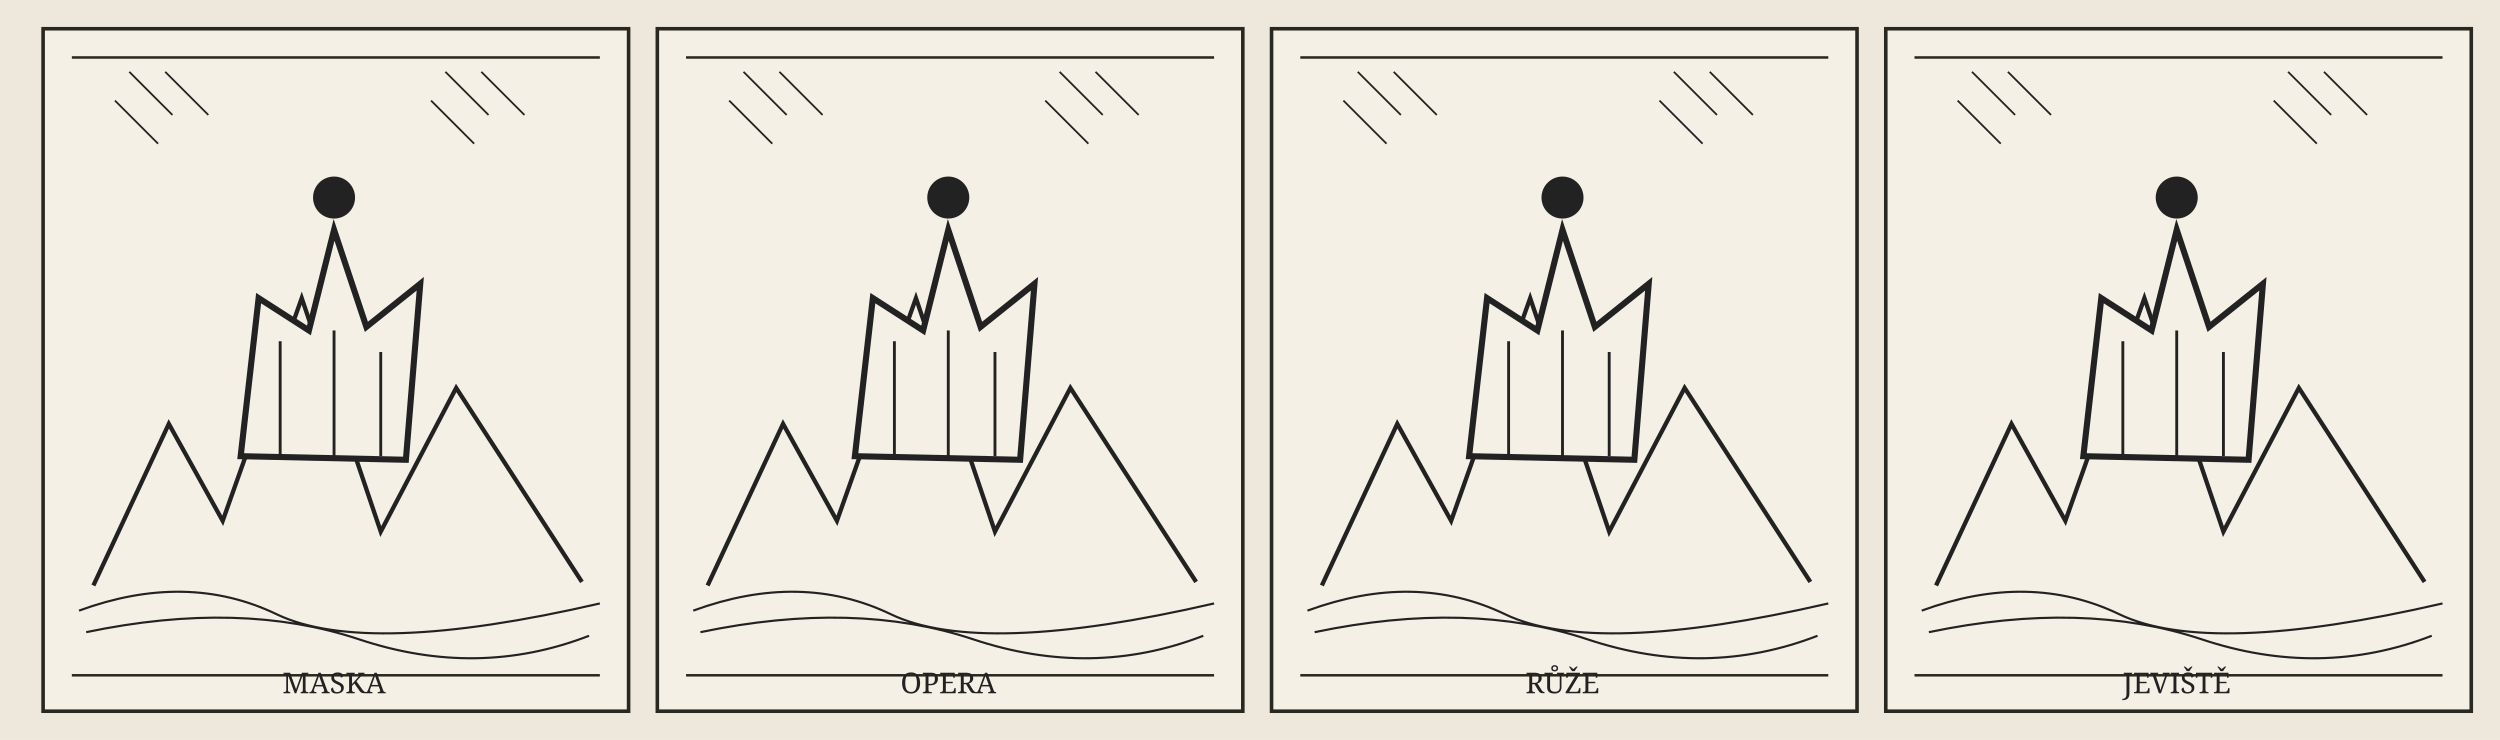
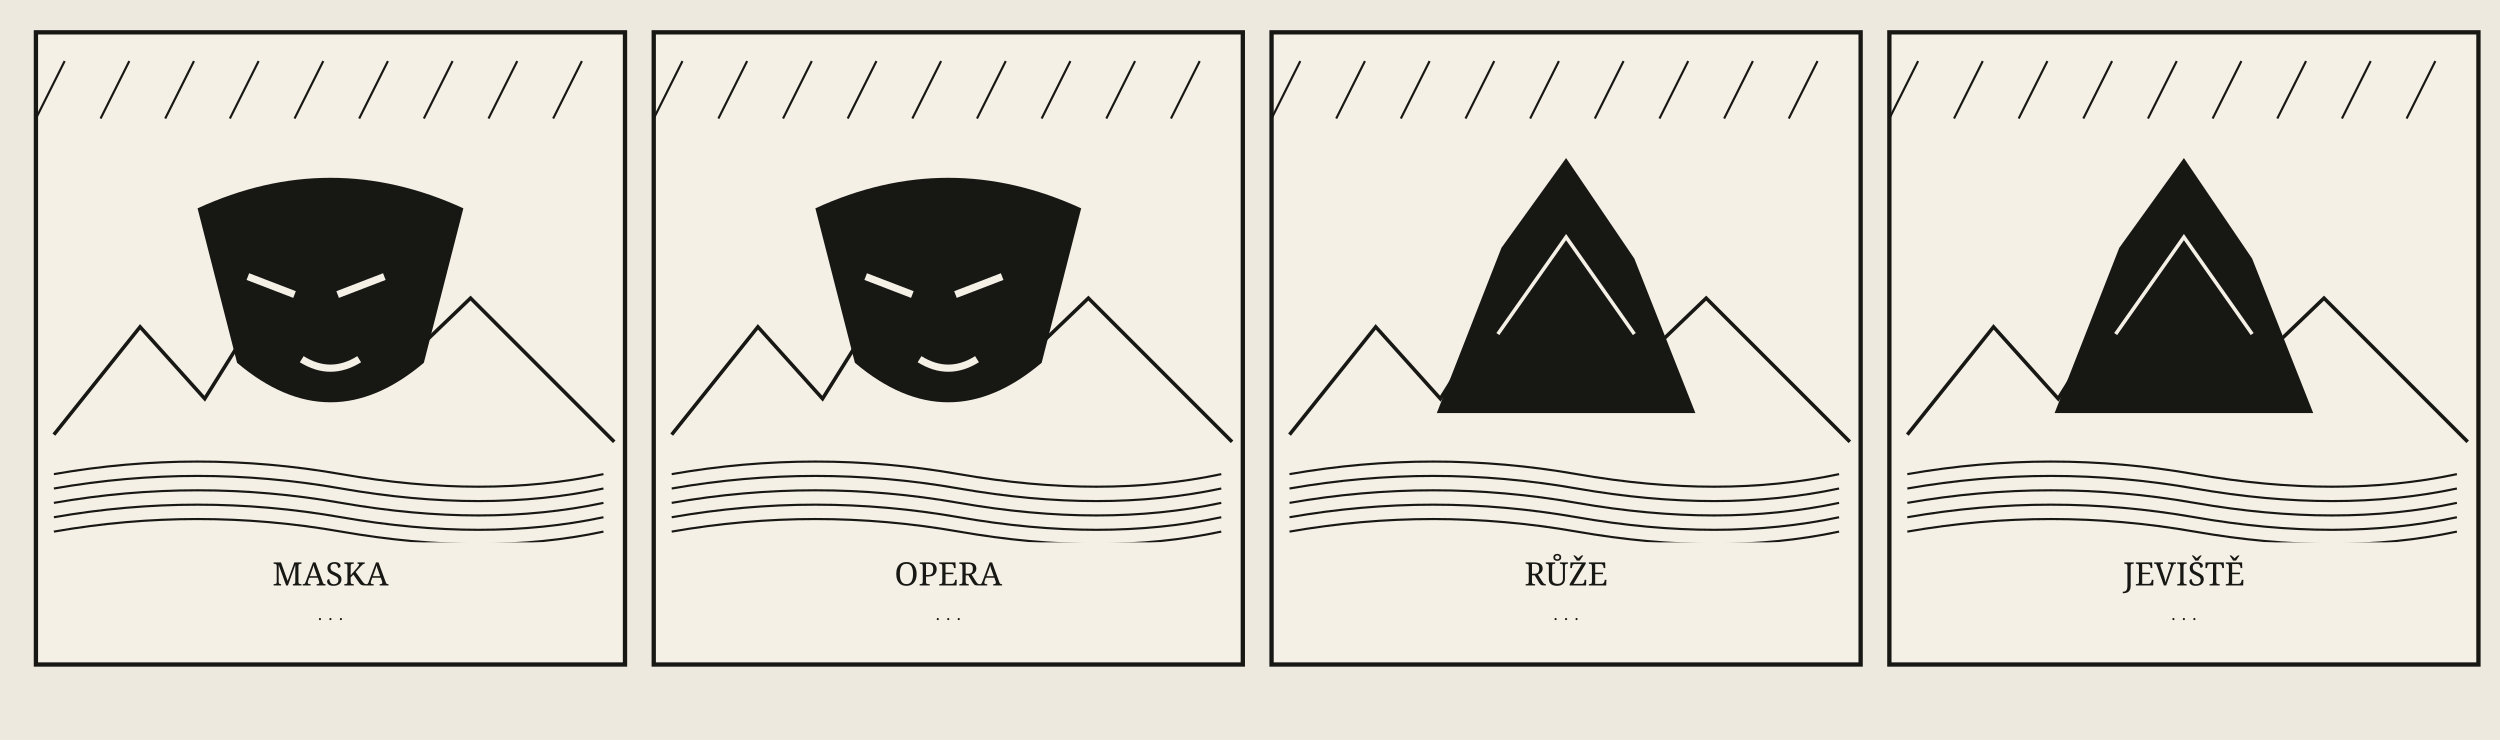
<svg xmlns="http://www.w3.org/2000/svg" viewBox="0 0 696 206">
-   <rect width="696" height="206" fill="#eee8dc" />
-   <g transform="translate(12,8)">
-     <rect width="163" height="190" fill="#f5f0e5" stroke="#282820" />
-     <path d="M8 8H155M8 180H155" stroke="#282820" stroke-width=".7" />
-     <g fill="none" stroke="#222" stroke-width="1.2">
-       <path d="M14 155L35 110L50 137L72 75L94 140L115 100L150 154" />
-       <path d="M10 162Q40 151 65 163T155 160M12 168Q55 159 88 170T152 169" stroke-width=".6" />
-       <path d="M20 20l12 12m-8-20l12 12m-2-12l12 12M108 20l12 12m-8-20l12 12m-2-12l12 12" stroke-width=".5" />
-     </g>
-     <g transform="translate(81,91)" fill="#f5f0e5" stroke="#222" stroke-width="1.7">
-       <path d="M-26 28L-21 -16L-7 -7L0 -35L9 -8L24 -20L20 29Z" />
-       <path d="M-15 28V-4M0 28V-7M13 28V-1" stroke-width=".8" />
-       <circle cx="0" cy="-44" r="5" fill="#222" />
-     </g>
-     <text x="81" y="185" font-family="Georgia,serif" font-size="8" text-anchor="middle" fill="#222">MASKA</text>
+   <rect width="696" height="206" fill="#eee9de" />
+   <g>
+     <rect x="10" y="9" width="164" height="176" fill="#f5f0e6" stroke="#171714" stroke-width="1.2" />
+     <path d="M18 17l-8 16" stroke="#171714" stroke-width=".6" />
+     <path d="M36 17l-8 16" stroke="#171714" stroke-width=".6" />
+     <path d="M54 17l-8 16" stroke="#171714" stroke-width=".6" />
+     <path d="M72 17l-8 16" stroke="#171714" stroke-width=".6" />
+     <path d="M90 17l-8 16" stroke="#171714" stroke-width=".6" />
+     <path d="M108 17l-8 16" stroke="#171714" stroke-width=".6" />
+     <path d="M126 17l-8 16" stroke="#171714" stroke-width=".6" />
+     <path d="M144 17l-8 16" stroke="#171714" stroke-width=".6" />
+     <path d="M162 17l-8 16" stroke="#171714" stroke-width=".6" />
+     <path d="M15 121l24 -30 18 20 25 -40 24 36 25 -24 40 40" stroke="#171714" fill="none" />
+     <path d="M55 58Q92 41 129 58L118 101Q92 123 66 101Z" fill="#171714" />
+     <path d="M69 77l13 5m12 0l13 -5M84 100q8 5 16 0" stroke="#f5f0e6" stroke-width="2" fill="none" />
+     <path d="M15 132q40 -7 80 0t73 0" stroke="#171714" stroke-width=".6" fill="none" />
+     <path d="M15 136q40 -7 80 0t73 0" stroke="#171714" stroke-width=".6" fill="none" />
+     <path d="M15 140q40 -7 80 0t73 0" stroke="#171714" stroke-width=".6" fill="none" />
+     <path d="M15 144q40 -7 80 0t73 0" stroke="#171714" stroke-width=".6" fill="none" />
+     <path d="M15 148q40 -7 80 0t73 0" stroke="#171714" stroke-width=".6" fill="none" />
+     <rect x="15" y="151" width="154" height="29" fill="#f5f0e6" />
+     <text x="92" y="163" text-anchor="middle" font-family="Georgia,serif" font-size="9" fill="#171714">MASKA</text>
+     <text x="92" y="174" text-anchor="middle" font-size="5" fill="#171714">· · ·</text>
  </g>
-   <g transform="translate(183,8)">
-     <rect width="163" height="190" fill="#f5f0e5" stroke="#282820" />
-     <path d="M8 8H155M8 180H155" stroke="#282820" stroke-width=".7" />
-     <g fill="none" stroke="#222" stroke-width="1.2">
-       <path d="M14 155L35 110L50 137L72 75L94 140L115 100L150 154" />
-       <path d="M10 162Q40 151 65 163T155 160M12 168Q55 159 88 170T152 169" stroke-width=".6" />
-       <path d="M20 20l12 12m-8-20l12 12m-2-12l12 12M108 20l12 12m-8-20l12 12m-2-12l12 12" stroke-width=".5" />
-     </g>
-     <g transform="translate(81,91)" fill="#f5f0e5" stroke="#222" stroke-width="1.7">
-       <path d="M-26 28L-21 -16L-7 -7L0 -35L9 -8L24 -20L20 29Z" />
-       <path d="M-15 28V-4M0 28V-7M13 28V-1" stroke-width=".8" />
-       <circle cx="0" cy="-44" r="5" fill="#222" />
-     </g>
-     <text x="81" y="185" font-family="Georgia,serif" font-size="8" text-anchor="middle" fill="#222">OPERA</text>
+   <g>
+     <rect x="182" y="9" width="164" height="176" fill="#f5f0e6" stroke="#171714" stroke-width="1.2" />
+     <path d="M190 17l-8 16" stroke="#171714" stroke-width=".6" />
+     <path d="M208 17l-8 16" stroke="#171714" stroke-width=".6" />
+     <path d="M226 17l-8 16" stroke="#171714" stroke-width=".6" />
+     <path d="M244 17l-8 16" stroke="#171714" stroke-width=".6" />
+     <path d="M262 17l-8 16" stroke="#171714" stroke-width=".6" />
+     <path d="M280 17l-8 16" stroke="#171714" stroke-width=".6" />
+     <path d="M298 17l-8 16" stroke="#171714" stroke-width=".6" />
+     <path d="M316 17l-8 16" stroke="#171714" stroke-width=".6" />
+     <path d="M334 17l-8 16" stroke="#171714" stroke-width=".6" />
+     <path d="M187 121l24 -30 18 20 25 -40 24 36 25 -24 40 40" stroke="#171714" fill="none" />
+     <path d="M227 58Q264 41 301 58L290 101Q264 123 238 101Z" fill="#171714" />
+     <path d="M241 77l13 5m12 0l13 -5M256 100q8 5 16 0" stroke="#f5f0e6" stroke-width="2" fill="none" />
+     <path d="M187 132q40 -7 80 0t73 0" stroke="#171714" stroke-width=".6" fill="none" />
+     <path d="M187 136q40 -7 80 0t73 0" stroke="#171714" stroke-width=".6" fill="none" />
+     <path d="M187 140q40 -7 80 0t73 0" stroke="#171714" stroke-width=".6" fill="none" />
+     <path d="M187 144q40 -7 80 0t73 0" stroke="#171714" stroke-width=".6" fill="none" />
+     <path d="M187 148q40 -7 80 0t73 0" stroke="#171714" stroke-width=".6" fill="none" />
+     <rect x="187" y="151" width="154" height="29" fill="#f5f0e6" />
+     <text x="264" y="163" text-anchor="middle" font-family="Georgia,serif" font-size="9" fill="#171714">OPERA</text>
+     <text x="264" y="174" text-anchor="middle" font-size="5" fill="#171714">· · ·</text>
  </g>
-   <g transform="translate(354,8)">
-     <rect width="163" height="190" fill="#f5f0e5" stroke="#282820" />
-     <path d="M8 8H155M8 180H155" stroke="#282820" stroke-width=".7" />
-     <g fill="none" stroke="#222" stroke-width="1.2">
-       <path d="M14 155L35 110L50 137L72 75L94 140L115 100L150 154" />
-       <path d="M10 162Q40 151 65 163T155 160M12 168Q55 159 88 170T152 169" stroke-width=".6" />
-       <path d="M20 20l12 12m-8-20l12 12m-2-12l12 12M108 20l12 12m-8-20l12 12m-2-12l12 12" stroke-width=".5" />
-     </g>
-     <g transform="translate(81,91)" fill="#f5f0e5" stroke="#222" stroke-width="1.7">
-       <path d="M-26 28L-21 -16L-7 -7L0 -35L9 -8L24 -20L20 29Z" />
-       <path d="M-15 28V-4M0 28V-7M13 28V-1" stroke-width=".8" />
-       <circle cx="0" cy="-44" r="5" fill="#222" />
-     </g>
-     <text x="81" y="185" font-family="Georgia,serif" font-size="8" text-anchor="middle" fill="#222">RŮŽE</text>
+   <g>
+     <rect x="354" y="9" width="164" height="176" fill="#f5f0e6" stroke="#171714" stroke-width="1.2" />
+     <path d="M362 17l-8 16" stroke="#171714" stroke-width=".6" />
+     <path d="M380 17l-8 16" stroke="#171714" stroke-width=".6" />
+     <path d="M398 17l-8 16" stroke="#171714" stroke-width=".6" />
+     <path d="M416 17l-8 16" stroke="#171714" stroke-width=".6" />
+     <path d="M434 17l-8 16" stroke="#171714" stroke-width=".6" />
+     <path d="M452 17l-8 16" stroke="#171714" stroke-width=".6" />
+     <path d="M470 17l-8 16" stroke="#171714" stroke-width=".6" />
+     <path d="M488 17l-8 16" stroke="#171714" stroke-width=".6" />
+     <path d="M506 17l-8 16" stroke="#171714" stroke-width=".6" />
+     <path d="M359 121l24 -30 18 20 25 -40 24 36 25 -24 40 40" stroke="#171714" fill="none" />
+     <path d="M400 115L418 69L436 44L455 72L472 115Z" fill="#171714" />
+     <path d="M417 93L436 66L455 93" stroke="#f5f0e6" fill="none" />
+     <path d="M359 132q40 -7 80 0t73 0" stroke="#171714" stroke-width=".6" fill="none" />
+     <path d="M359 136q40 -7 80 0t73 0" stroke="#171714" stroke-width=".6" fill="none" />
+     <path d="M359 140q40 -7 80 0t73 0" stroke="#171714" stroke-width=".6" fill="none" />
+     <path d="M359 144q40 -7 80 0t73 0" stroke="#171714" stroke-width=".6" fill="none" />
+     <path d="M359 148q40 -7 80 0t73 0" stroke="#171714" stroke-width=".6" fill="none" />
+     <rect x="359" y="151" width="154" height="29" fill="#f5f0e6" />
+     <text x="436" y="163" text-anchor="middle" font-family="Georgia,serif" font-size="9" fill="#171714">RŮŽE</text>
+     <text x="436" y="174" text-anchor="middle" font-size="5" fill="#171714">· · ·</text>
  </g>
-   <g transform="translate(525,8)">
-     <rect width="163" height="190" fill="#f5f0e5" stroke="#282820" />
-     <path d="M8 8H155M8 180H155" stroke="#282820" stroke-width=".7" />
-     <g fill="none" stroke="#222" stroke-width="1.2">
-       <path d="M14 155L35 110L50 137L72 75L94 140L115 100L150 154" />
-       <path d="M10 162Q40 151 65 163T155 160M12 168Q55 159 88 170T152 169" stroke-width=".6" />
-       <path d="M20 20l12 12m-8-20l12 12m-2-12l12 12M108 20l12 12m-8-20l12 12m-2-12l12 12" stroke-width=".5" />
-     </g>
-     <g transform="translate(81,91)" fill="#f5f0e5" stroke="#222" stroke-width="1.7">
-       <path d="M-26 28L-21 -16L-7 -7L0 -35L9 -8L24 -20L20 29Z" />
-       <path d="M-15 28V-4M0 28V-7M13 28V-1" stroke-width=".8" />
-       <circle cx="0" cy="-44" r="5" fill="#222" />
-     </g>
-     <text x="81" y="185" font-family="Georgia,serif" font-size="8" text-anchor="middle" fill="#222">JEVIŠTĚ</text>
+   <g>
+     <rect x="526" y="9" width="164" height="176" fill="#f5f0e6" stroke="#171714" stroke-width="1.2" />
+     <path d="M534 17l-8 16" stroke="#171714" stroke-width=".6" />
+     <path d="M552 17l-8 16" stroke="#171714" stroke-width=".6" />
+     <path d="M570 17l-8 16" stroke="#171714" stroke-width=".6" />
+     <path d="M588 17l-8 16" stroke="#171714" stroke-width=".6" />
+     <path d="M606 17l-8 16" stroke="#171714" stroke-width=".6" />
+     <path d="M624 17l-8 16" stroke="#171714" stroke-width=".6" />
+     <path d="M642 17l-8 16" stroke="#171714" stroke-width=".6" />
+     <path d="M660 17l-8 16" stroke="#171714" stroke-width=".6" />
+     <path d="M678 17l-8 16" stroke="#171714" stroke-width=".6" />
+     <path d="M531 121l24 -30 18 20 25 -40 24 36 25 -24 40 40" stroke="#171714" fill="none" />
+     <path d="M572 115L590 69L608 44L627 72L644 115Z" fill="#171714" />
+     <path d="M589 93L608 66L627 93" stroke="#f5f0e6" fill="none" />
+     <path d="M531 132q40 -7 80 0t73 0" stroke="#171714" stroke-width=".6" fill="none" />
+     <path d="M531 136q40 -7 80 0t73 0" stroke="#171714" stroke-width=".6" fill="none" />
+     <path d="M531 140q40 -7 80 0t73 0" stroke="#171714" stroke-width=".6" fill="none" />
+     <path d="M531 144q40 -7 80 0t73 0" stroke="#171714" stroke-width=".6" fill="none" />
+     <path d="M531 148q40 -7 80 0t73 0" stroke="#171714" stroke-width=".6" fill="none" />
+     <rect x="531" y="151" width="154" height="29" fill="#f5f0e6" />
+     <text x="608" y="163" text-anchor="middle" font-family="Georgia,serif" font-size="9" fill="#171714">JEVIŠTĚ</text>
+     <text x="608" y="174" text-anchor="middle" font-size="5" fill="#171714">· · ·</text>
  </g>
</svg>
